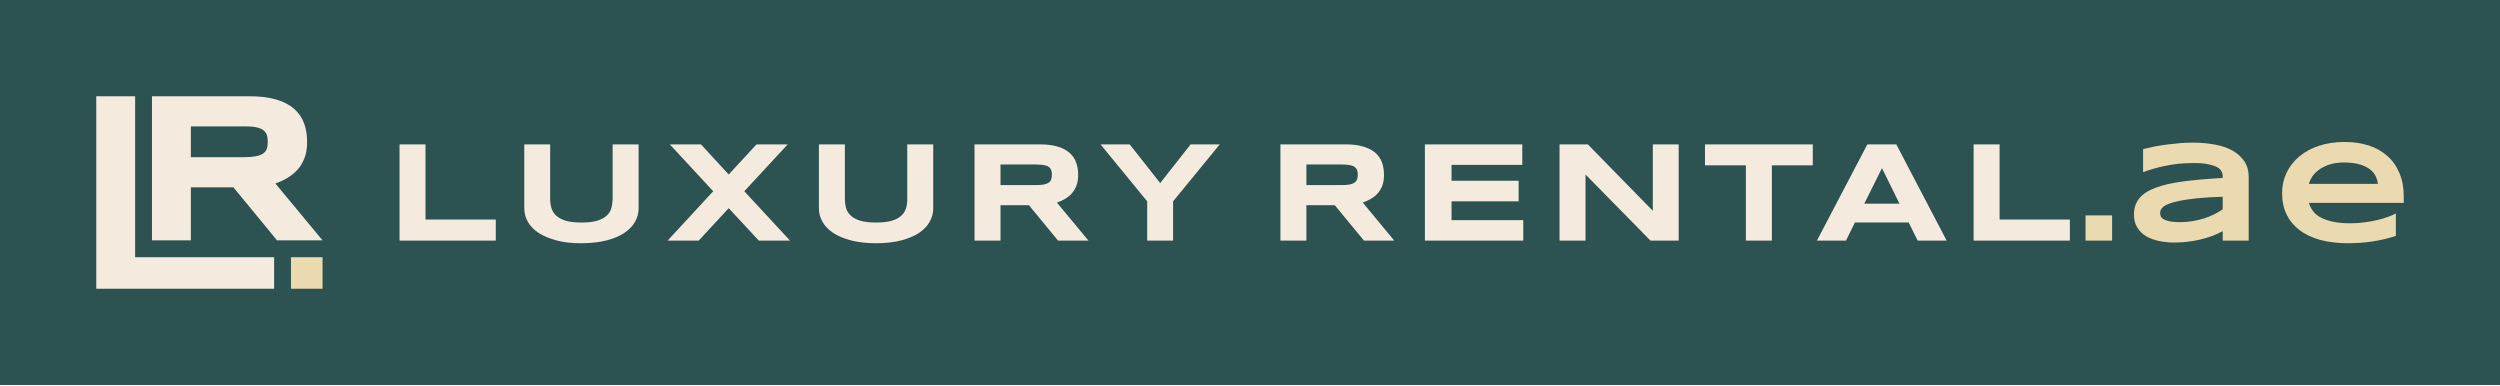
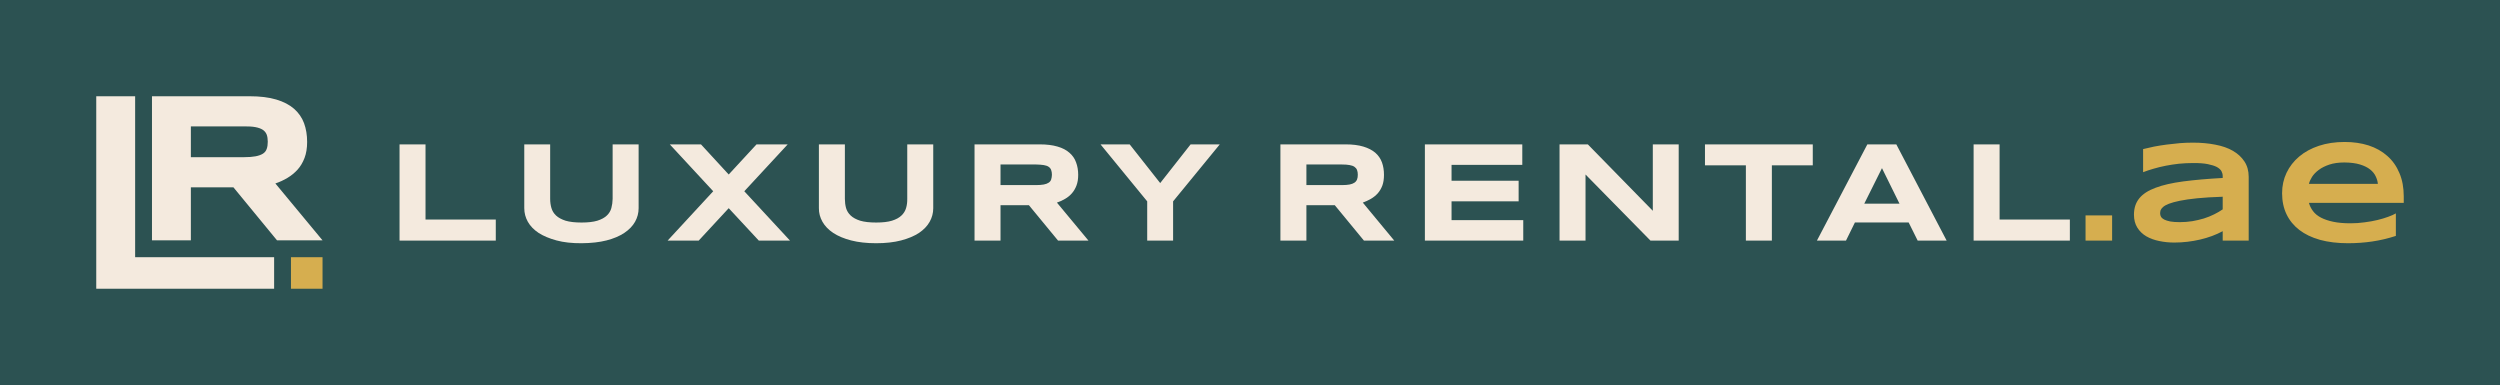
<svg xmlns="http://www.w3.org/2000/svg" role="img" viewBox="-100 -100 2597.4 400">
  <path fill="#2C5252" d="M-100-100h2597.4v400H-100z" />
  <path fill="#F4EADE" d="M0 200V0h40.4v200Zm0 0v-32.8h184.8V200Zm98.3-50.3H57.9V0h101.3q16.4 0 27.8 3.4t18.5 9.6 10.4 15q3.2 8.7 3.2 19.5 0 9.5-2.7 16.6t-7.2 12.1-10.5 8.6-12.6 5.8l49 59.1h-47.3l-45.3-55.1H98.3Zm79.9-102.4q0-4.4-1.1-7.4-1.2-3.1-4-5-2.9-1.9-7.6-2.8t-11.8-.8H98.3v32h55.4q7.1 0 11.8-.9t7.6-2.7 4-5q1.1-3 1.1-7.4M315.1 150V50h27v78.1h73V150Zm248.4-33.7q0 7.5-3.7 14.1T548.6 142t-18.5 7.8-25.9 2.9-26-2.9-18.6-7.8q-7.5-5-11.2-11.6t-3.7-14.1V50h26.9v56.6q0 5 1.3 9.5t4.8 7.8 9.9 5.4q6.4 1.9 16.6 1.9 10.1 0 16.4-1.9 6.4-2 9.9-5.4 3.5-3.3 4.7-7.8t1.3-9.5V50h27zm109.8-17.6 47.5 51.3h-32.4l-31.3-33.7-31.2 33.7h-32.3L641 98.7 595.9 50h32.4l28.8 31.3L686 50h32.4Zm196.3 17.6q0 7.5-3.7 14.1T854.8 142q-7.5 4.9-18.6 7.8t-25.9 2.9-26-2.9-18.6-7.8-11.2-11.6-3.7-14.1V50h27v56.6q0 5 1.2 9.5 1.3 4.5 4.8 7.8 3.6 3.4 9.9 5.4 6.4 1.9 16.6 1.9 10.1 0 16.4-1.9 6.4-2 9.9-5.4 3.5-3.3 4.8-7.8t1.2-9.5V50h27zm69.9 33.7h-27V50h67.7q10.9 0 18.6 2.3 7.6 2.2 12.3 6.4 4.8 4.1 6.9 10 2.2 5.8 2.2 13 0 6.4-1.8 11.1t-4.8 8.1-7 5.7q-4 2.4-8.5 3.9l32.8 39.5h-31.6L969 113.2h-29.5Zm53.4-68.4q0-2.9-.8-5-.7-2-2.6-3.3t-5.1-1.8-7.9-.6h-37v21.4h37q4.7 0 7.9-.6t5.1-1.9q1.9-1.2 2.6-3.3t.8-4.9m125.9 27.6V150h-26.9v-40.8L1043.4 50h30.3l31.7 40.2L1137 50h30.3Zm138.5 40.8h-27V50h67.7q10.9 0 18.5 2.3t12.4 6.4q4.7 4.1 6.9 10 2.1 5.8 2.1 13 0 6.4-1.7 11.1-1.8 4.7-4.8 8.1-3.1 3.4-7.1 5.7t-8.4 3.9l32.7 39.5h-31.5l-30.3-36.8h-29.5Zm53.4-68.4q0-2.9-.8-5-.8-2-2.7-3.3t-5-1.8q-3.2-.6-7.9-.6h-37v21.4h37q4.7 0 7.9-.6 3.1-.6 5-1.9t2.7-3.3.8-4.9m69.7 68.4V50h101.2v21.3h-73.5v16.5h69.7v21.4h-69.7v19.5h74.5V150Zm234.4 0-67.5-68.7V150h-27V50h29.4l67.5 69V50h26.9v100Zm126.1-78.2V150h-27V71.8h-42.5V50h112v21.8Zm142.1 59.3h-55.8l-9.3 18.9h-30.2l52.4-100h30.1l52.3 100h-30.1Zm-46.1-19.5h36.6l-18.2-36.9Zm113.6 38.4V50h27v78.1h73V150Z" />
-   <path fill="#EBDAB0" d="M202.3 200v-32.8h32.8V200Zm1864.5-50v-26.2h27.6V150Zm142.5 0v-9.8q-5.2 2.8-11.1 5-6 2.2-12.4 3.7t-13.2 2.3-13.7.8q-8.1 0-15.6-1.6-7.5-1.5-13.4-4.9-5.8-3.4-9.3-9t-3.5-13.5q0-10.1 5.5-16.9t16.9-11q11.3-4.3 28.7-6.6t41.1-3.6v-2.1q0-2.5-1.3-5-1.4-2.4-4.8-4.3-3.5-1.8-9.5-3t-15.3-1.1q-7.3 0-14.5.7-7.2.8-13.8 2.1t-12.7 3.1q-5.9 1.7-10.8 3.6v-24q5.1-1.3 11.4-2.6 6.3-1.2 13.2-2.1t13.8-1.5q7-.5 13.4-.5 12.6 0 23.2 2.1 10.7 2 18.3 6.4t12 11.1 4.4 15.9V150Zm0-45.6q-15.6.5-26.5 1.6t-18.1 2.6-11.3 3.1-6.1 3.4-2.6 3.5q-.4 1.8-.4 3.2 0 1.8.9 3.4 1 1.7 3.3 2.9 2.4 1.2 6.3 2 4 .7 9.9.7 6.6 0 13-1 6.3-1.1 12-2.8 5.7-1.8 10.7-4.3 4.9-2.4 8.9-5.2Zm179.9 40.7q-12.3 4-24.6 5.8-12.2 1.8-25.1 1.8-16.3 0-29.1-3.5-12.8-3.6-21.5-10.3t-13.3-16.3-4.6-21.9q0-11.4 4.6-21.1t13.1-16.9 20.5-11.2 26.8-4q13.6 0 24.9 3.6 11.3 3.7 19.4 10.9 8.2 7.2 12.6 17.8 4.5 10.5 4.5 24.3v6.7h-98.5q1.3 4.7 4.3 8.6 3 4 8.2 6.7t12.7 4.3 18 1.6q7.4 0 14.5-1 7.2-.9 13.4-2.4t11.1-3.3q5-1.8 8.1-3.6ZM2370.5 91q-.3-3.7-2.2-7.7-1.8-4-5.8-7.2t-10.5-5.2-16.2-2.1q-9.1 0-15.7 2.2t-11.1 5.6-6.9 7.2-3.2 7.2Z" />
+   <path fill="#D6AE4F" d="M202.3 200v-32.8h32.8V200Zm1864.5-50v-26.2h27.6V150Zm142.5 0v-9.8q-5.2 2.8-11.1 5-6 2.2-12.4 3.7t-13.2 2.3-13.7.8q-8.1 0-15.6-1.6-7.5-1.5-13.4-4.9-5.8-3.4-9.3-9t-3.5-13.5q0-10.1 5.5-16.9t16.9-11q11.3-4.3 28.7-6.6t41.1-3.6v-2.1q0-2.5-1.3-5-1.4-2.4-4.8-4.3-3.5-1.8-9.5-3t-15.3-1.1q-7.3 0-14.5.7-7.2.8-13.8 2.1t-12.7 3.1q-5.9 1.7-10.8 3.6v-24q5.1-1.3 11.4-2.6 6.3-1.2 13.2-2.1t13.8-1.5q7-.5 13.4-.5 12.6 0 23.2 2.1 10.7 2 18.3 6.4t12 11.1 4.4 15.9V150Zm0-45.6q-15.6.5-26.5 1.6t-18.1 2.6-11.3 3.1-6.1 3.4-2.6 3.5q-.4 1.8-.4 3.2 0 1.8.9 3.4 1 1.7 3.3 2.9 2.4 1.2 6.3 2 4 .7 9.9.7 6.6 0 13-1 6.3-1.1 12-2.8 5.7-1.8 10.7-4.3 4.9-2.4 8.9-5.2Zm179.9 40.7q-12.3 4-24.6 5.8-12.2 1.8-25.1 1.8-16.3 0-29.1-3.5-12.8-3.6-21.5-10.3t-13.3-16.3-4.6-21.9q0-11.4 4.6-21.1t13.1-16.9 20.5-11.2 26.8-4q13.6 0 24.9 3.6 11.3 3.7 19.4 10.9 8.2 7.2 12.6 17.8 4.5 10.5 4.5 24.3v6.7h-98.5q1.3 4.7 4.3 8.6 3 4 8.2 6.7t12.7 4.3 18 1.6q7.4 0 14.5-1 7.2-.9 13.4-2.4t11.1-3.3q5-1.8 8.1-3.6ZM2370.5 91q-.3-3.7-2.2-7.7-1.8-4-5.8-7.2t-10.5-5.2-16.2-2.1q-9.1 0-15.7 2.2t-11.1 5.6-6.9 7.2-3.2 7.2Z" />
</svg>
